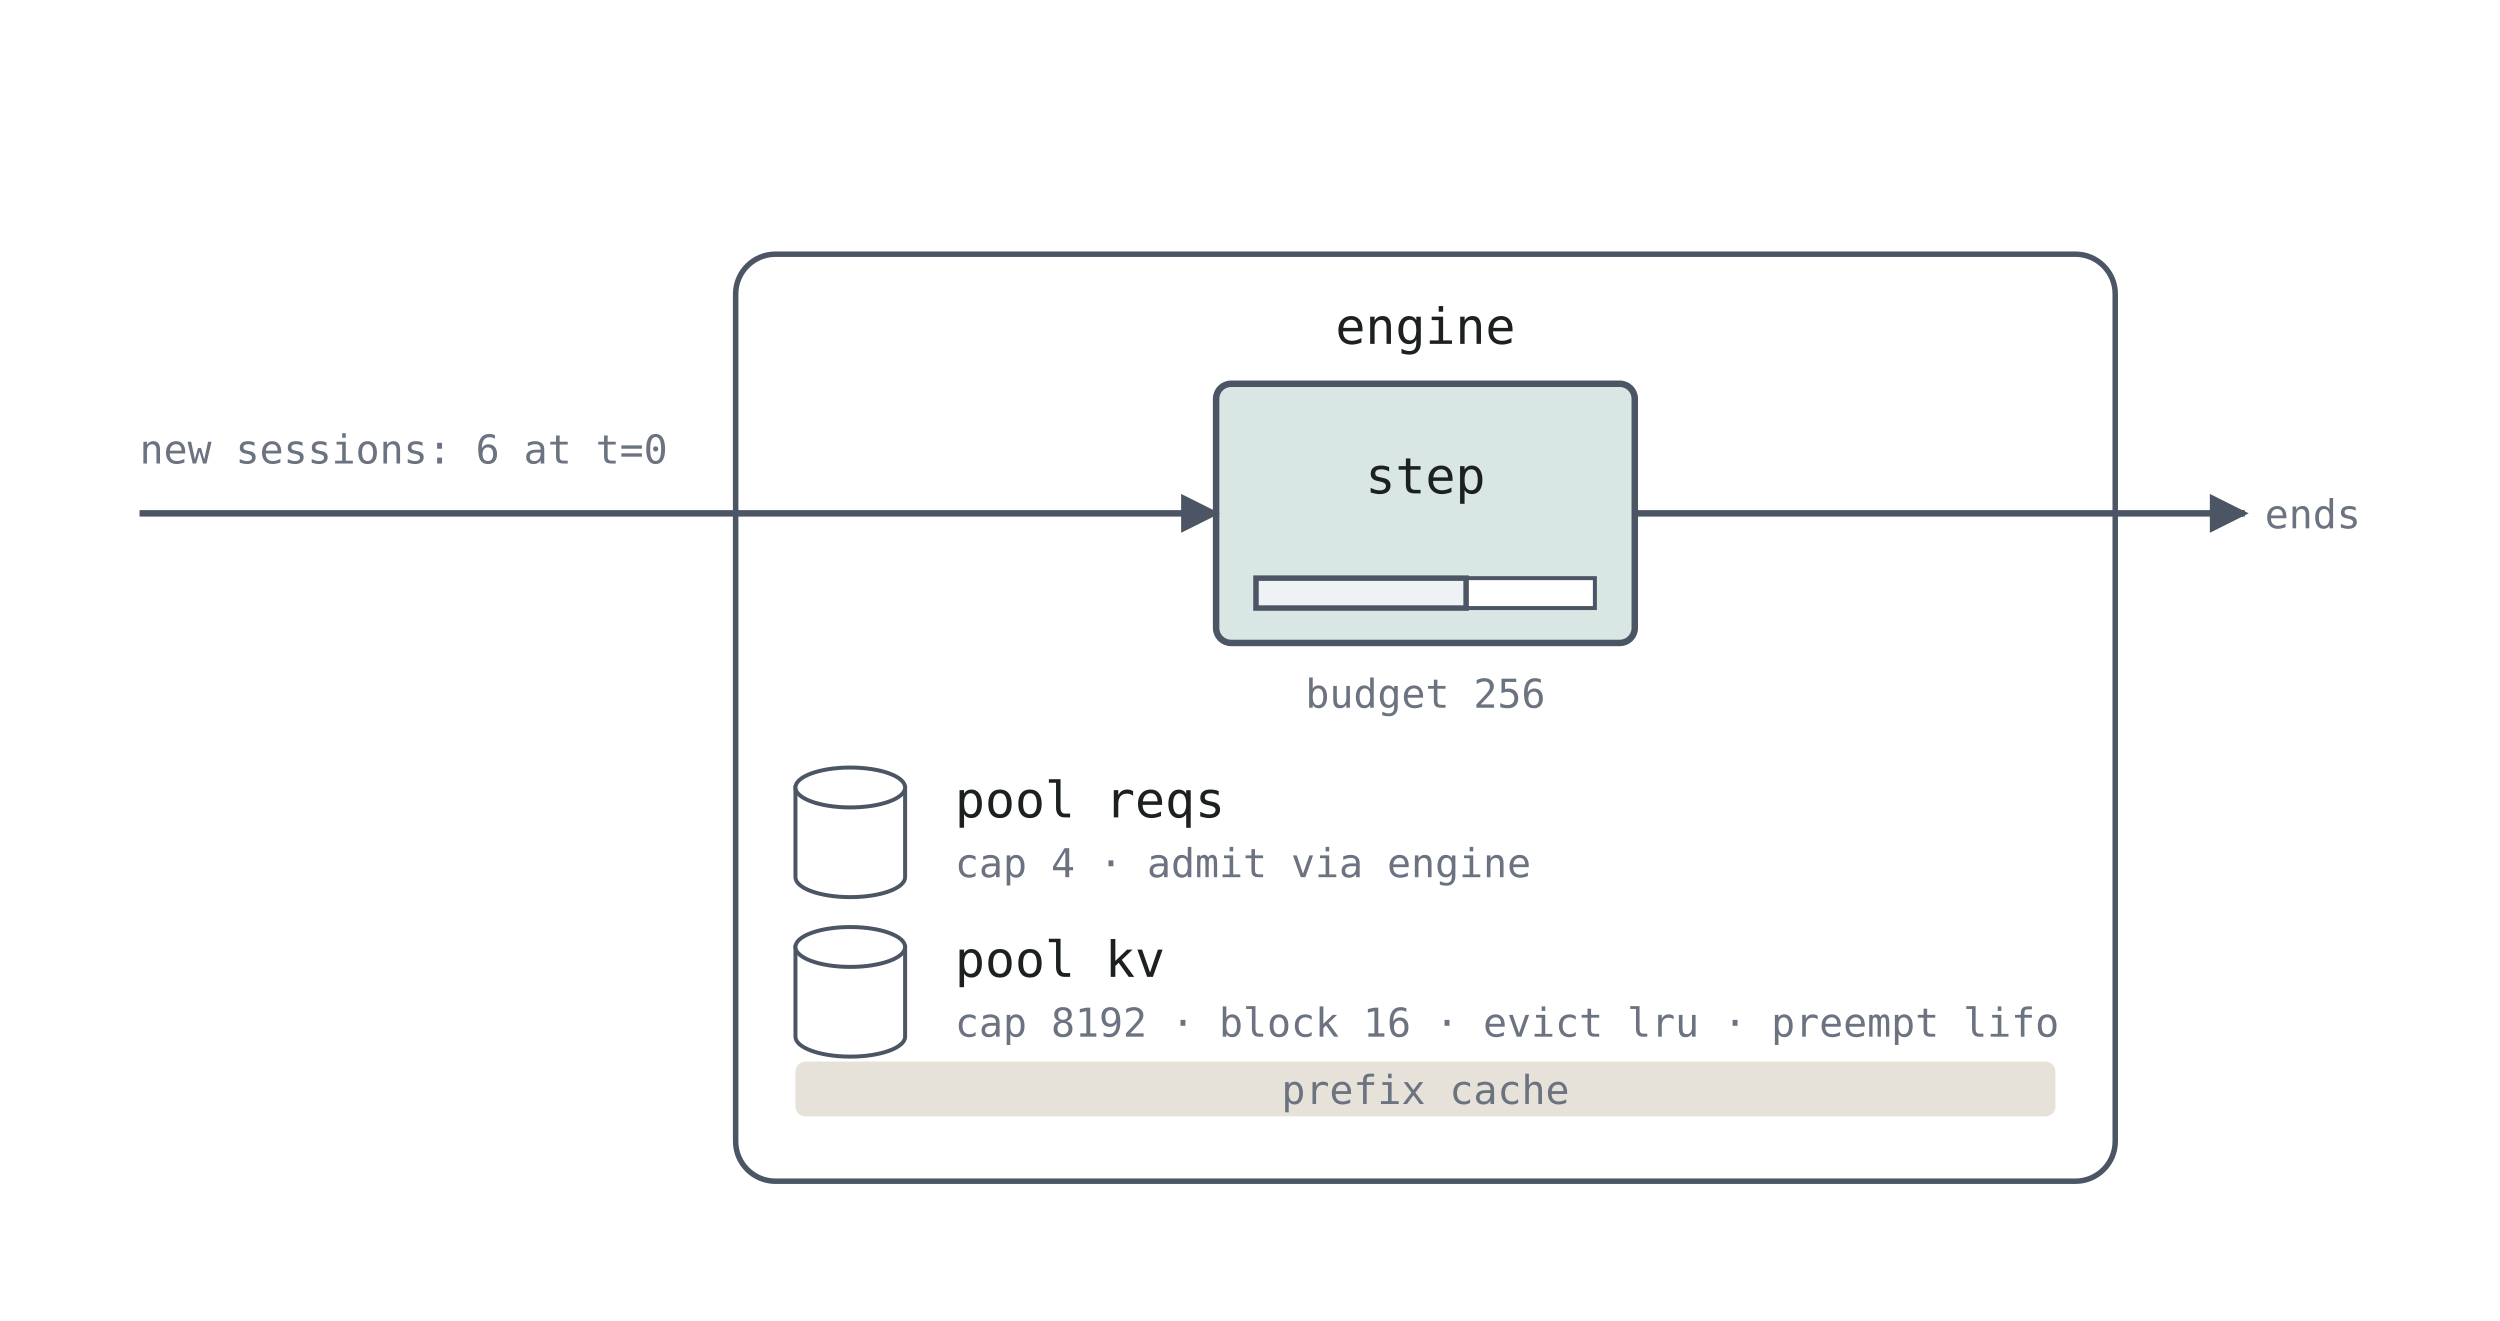
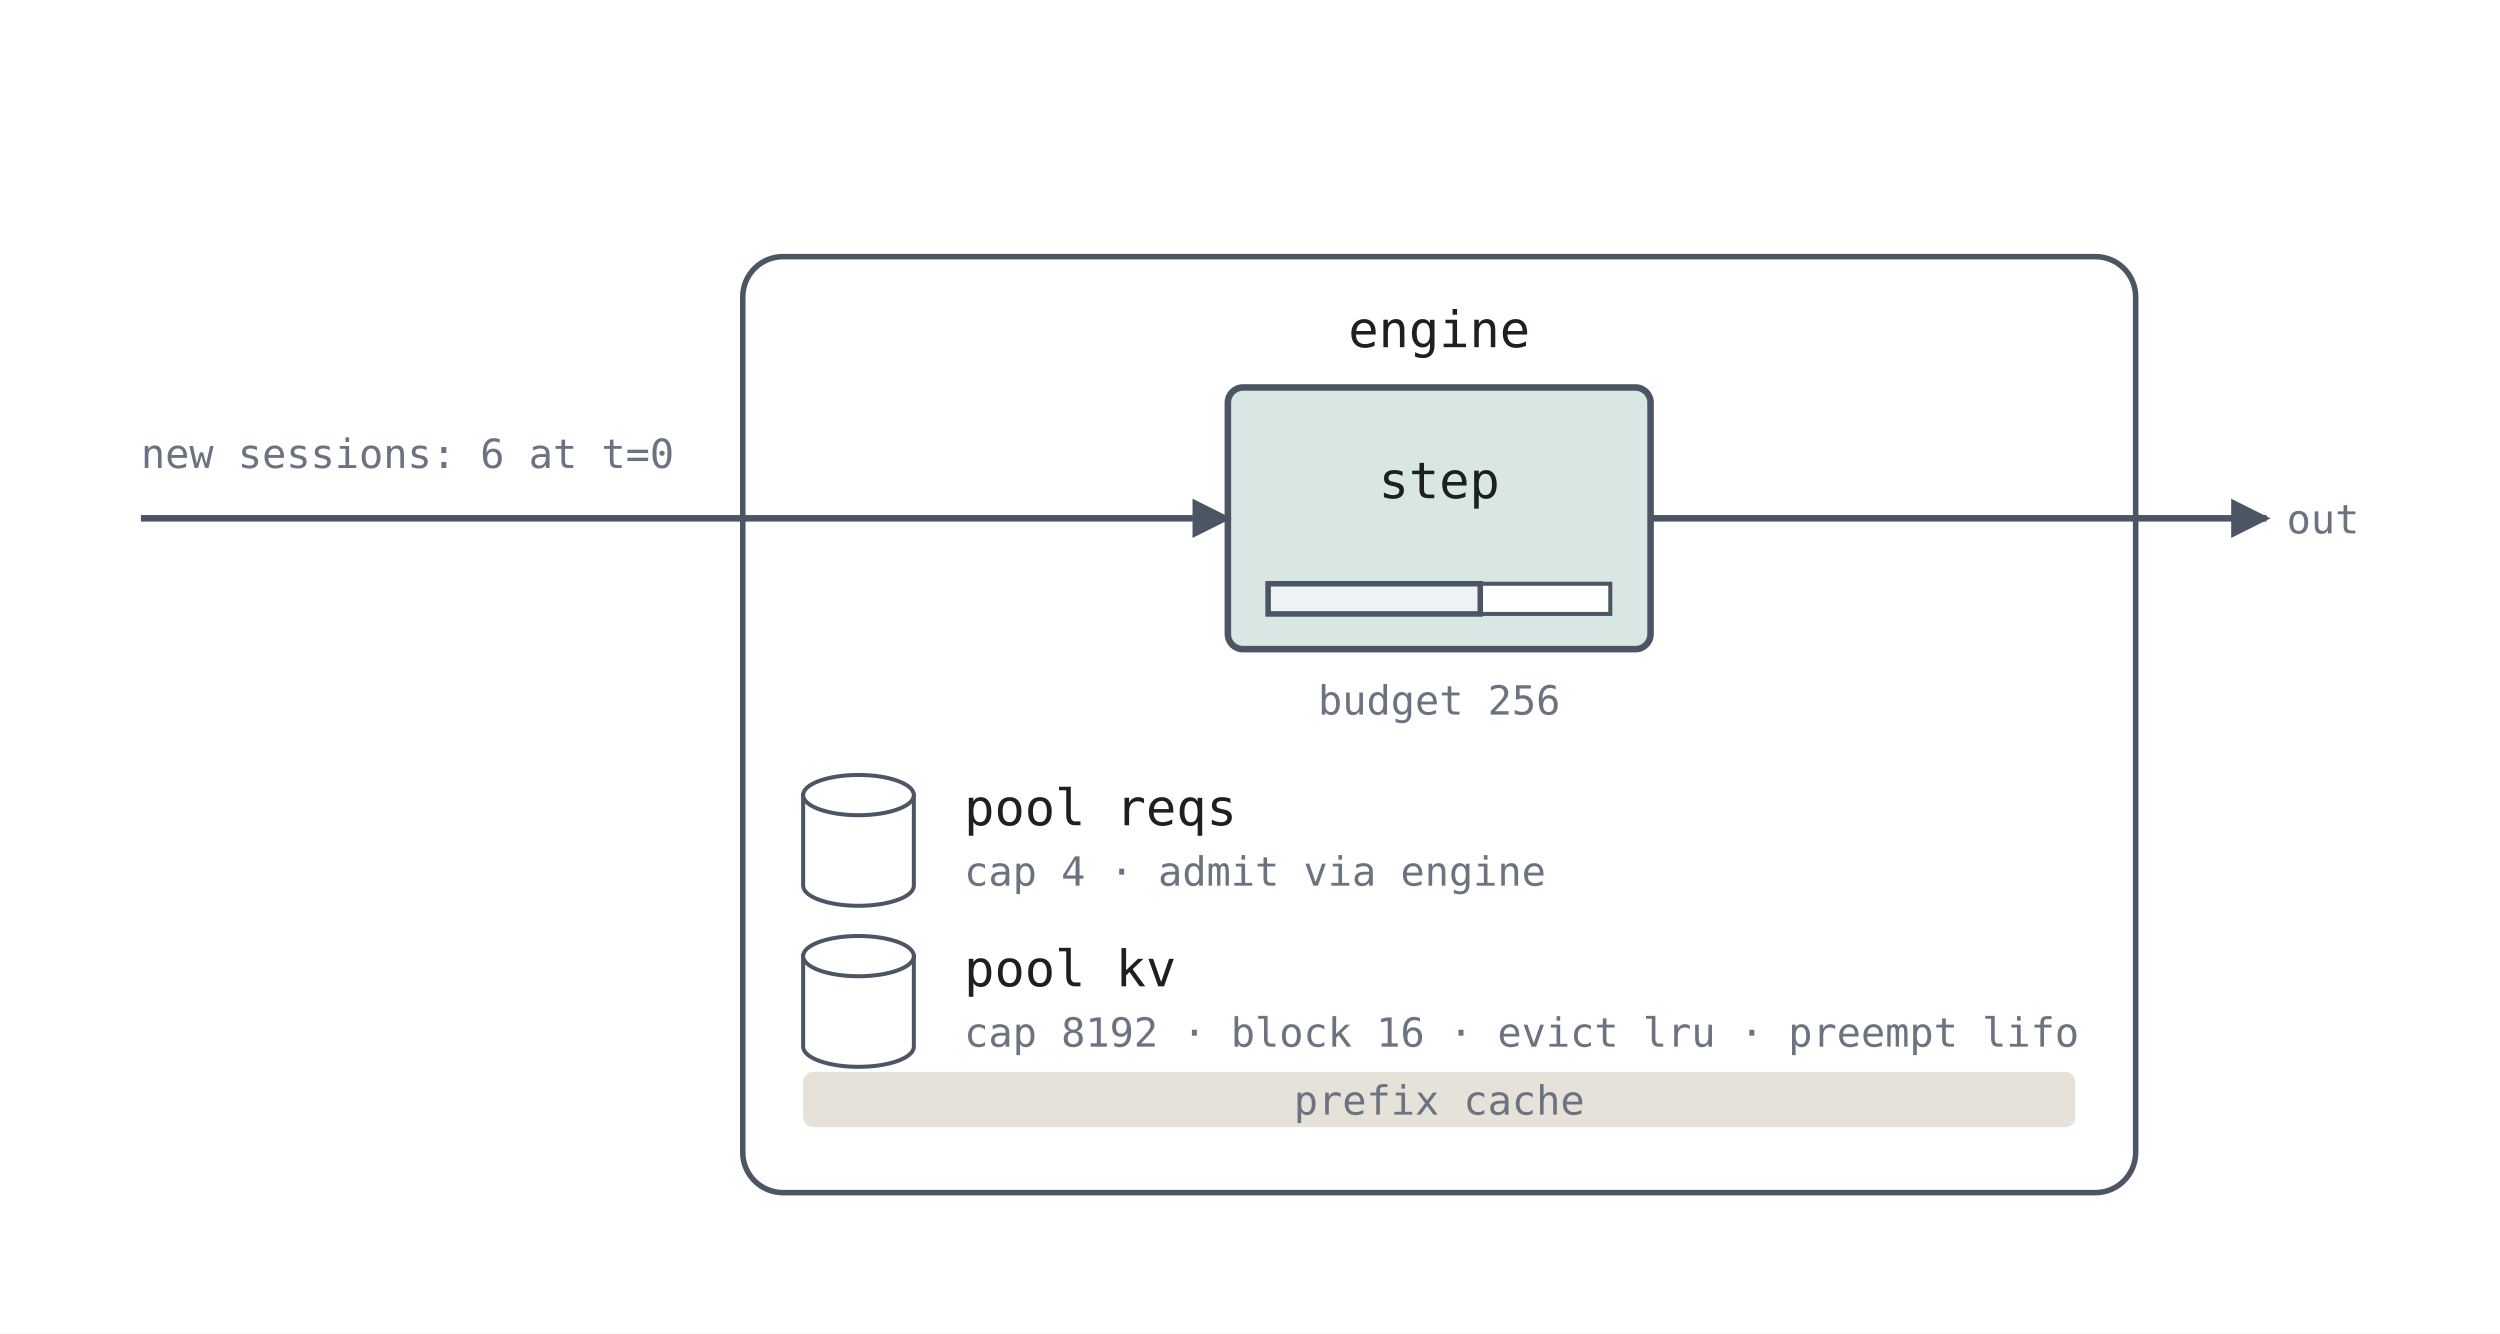
- <svg xmlns="http://www.w3.org/2000/svg" width="501.6" height="265" viewBox="0 0 501.6 265" role="img">
+ <svg xmlns="http://www.w3.org/2000/svg" width="496.8" height="265" viewBox="0 0 496.8 265" role="img">
  <style>
  text { font-family: ui-monospace, "SF Mono", Menlo, Consolas, monospace; }
  @media (prefers-color-scheme: dark) {
    text { fill: #e8e6e3; } text.dim { fill: #9aa4b2; }
    .bg { fill:#14171a }
    .solid { fill:#232a31;stroke:#b6bfcc }
    .cached { fill:#33302a }
    .instance { fill:#1a1f24;stroke:#b6bfcc }
    .frame { stroke:#b6bfcc }
    .enclosure { stroke:#9aa4b2 }
    .station { fill:#26403d;stroke:#b6bfcc }
    .cell { fill:#14171a;stroke:#b6bfcc }
    .rail { stroke:#b6bfcc }
    .flow { stroke:#b6bfcc }
    .back { stroke:#b6bfcc }
    .relation { stroke:#9aa4b2 }
  }
</style>
  <defs>
    <marker id="a" viewBox="0 0 10 10" refX="9" refY="5" markerWidth="6" markerHeight="6" orient="auto-start-reverse">
      <path d="M0 0 L10 5 L0 10 z" fill="context-stroke" />
    </marker>
  </defs>
-   <rect class="bg" fill="#ffffff" x="0" y="0" width="501.6" height="265" />
+   <rect class="bg" fill="#ffffff" x="0" y="0" width="496.8" height="265" />
  <rect class="frame" fill="none" stroke="#4b5563" stroke-width="1.1" x="147.6" y="51" width="276.8" height="186" rx="8" />
  <path class="cell" fill="#ffffff" stroke="#4b5563" stroke-width=".8" d="M 159.6 158 L 159.6 176 A 11 4 0 0 0 181.6 176 L 181.6 158 Z" />
  <ellipse class="cell" fill="#ffffff" stroke="#4b5563" stroke-width=".8" cx="170.6" cy="158" rx="11" ry="4" />
  <text x="191.6" y="164" text-anchor="start" font-size="10" fill="#1d2021">pool reqs</text>
  <text x="191.6" y="176" text-anchor="start" font-size="8" fill="#6b7280" class="dim">cap 4 · admit via engine</text>
  <path class="cell" fill="#ffffff" stroke="#4b5563" stroke-width=".8" d="M 159.6 190 L 159.6 208 A 11 4 0 0 0 181.6 208 L 181.6 190 Z" />
  <ellipse class="cell" fill="#ffffff" stroke="#4b5563" stroke-width=".8" cx="170.6" cy="190" rx="11" ry="4" />
  <text x="191.6" y="196" text-anchor="start" font-size="10" fill="#1d2021">pool kv</text>
  <text x="191.6" y="208" text-anchor="start" font-size="8" fill="#6b7280" class="dim">cap 8192 · block 16 · evict lru · preempt lifo</text>
  <rect class="cached" fill="#e6e2da" stroke="none" x="159.6" y="213" width="252.8" height="11" rx="2" />
  <text x="286" y="221.5" text-anchor="middle" font-size="8" fill="#6b7280" class="dim">prefix cache</text>
  <rect class="station" fill="#d8e6e4" stroke="#4b5563" stroke-width="1.3" x="244" y="77" width="84" height="52" rx="3" />
  <rect class="cell" fill="#ffffff" stroke="#4b5563" stroke-width=".8" x="252" y="116" width="68" height="6" />
  <rect class="solid" fill="#eef2f5" stroke="#4b5563" stroke-width="1.1" x="252" y="116" width="42.16" height="6" />
  <text x="286" y="99" text-anchor="middle" font-size="10" fill="#1d2021">step</text>
  <text x="286" y="69" text-anchor="middle" font-size="10" fill="#1d2021">engine</text>
  <text x="286" y="142" text-anchor="middle" font-size="8" fill="#6b7280" class="dim">budget 256</text>
  <path class="flow" fill="none" stroke="#4b5563" stroke-width="1.3" d="M28 103 L244 103" marker-end="url(#a)" />
  <text x="28" y="93" text-anchor="start" font-size="8" fill="#6b7280" class="dim">new sessions: 6 at t=0</text>
  <path class="flow" fill="none" stroke="#4b5563" stroke-width="1.3" d="M328 103 L450.4 103" marker-end="url(#a)" />
-   <text x="454.4" y="106" text-anchor="start" font-size="8" fill="#6b7280" class="dim">ends</text>
+   <text x="454.4" y="106" text-anchor="start" font-size="8" fill="#6b7280" class="dim">out</text>
</svg>
